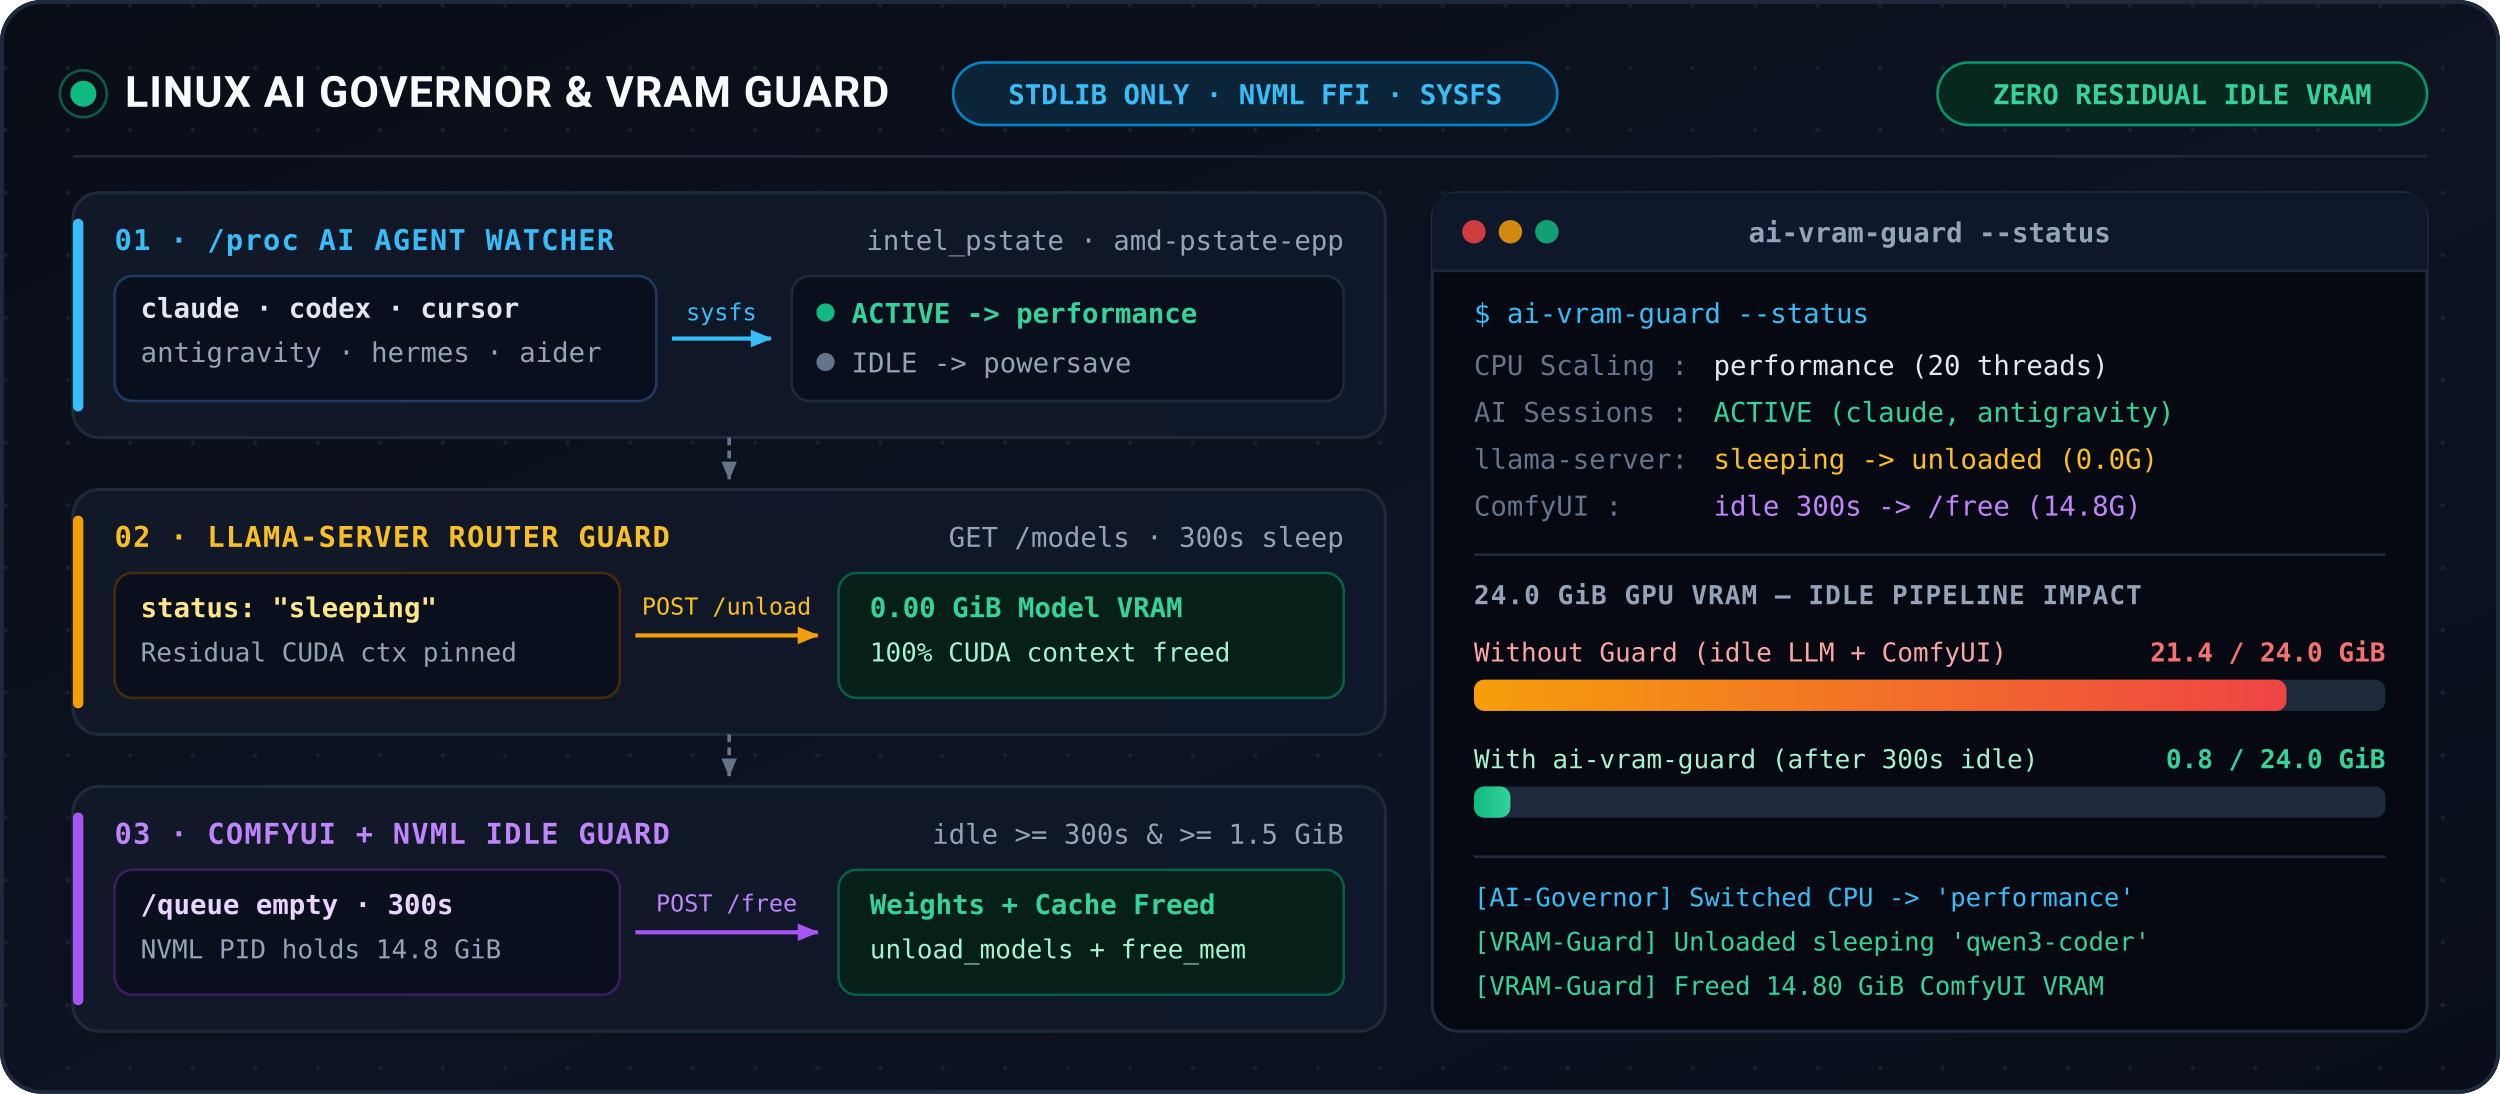
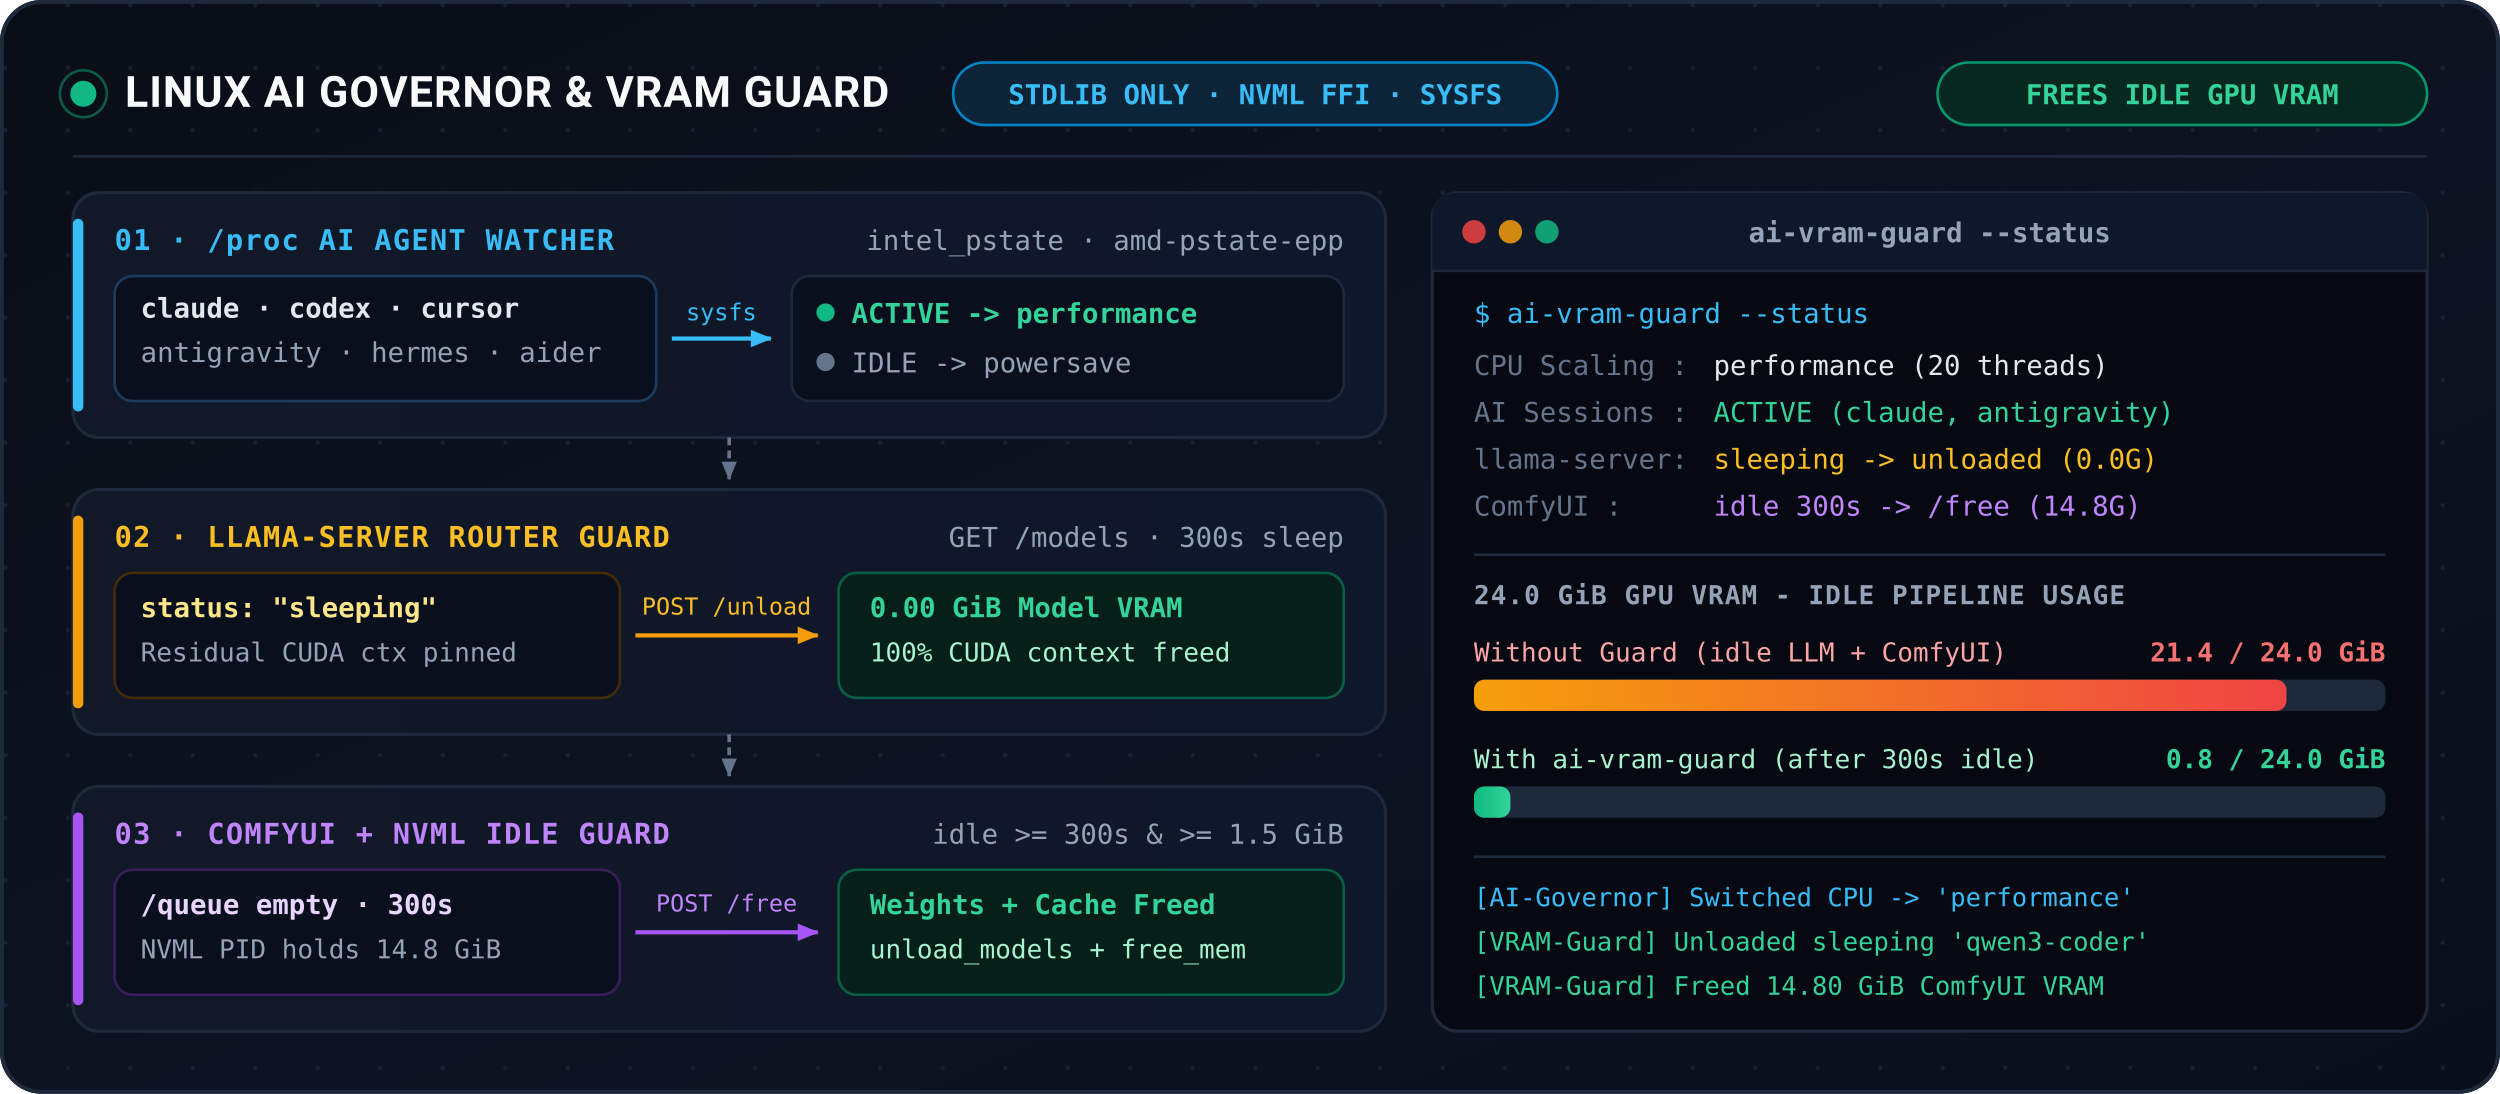
<svg xmlns="http://www.w3.org/2000/svg" width="960" height="420" viewBox="0 0 960 420" role="img" aria-label="Linux AI Governor and VRAM Guard architecture and telemetry overview">
  <defs>
    <linearGradient id="bgGrad" x1="0%" y1="0%" x2="100%" y2="100%">
      <stop offset="0%" stop-color="#090D16" />
      <stop offset="55%" stop-color="#0D1322" />
      <stop offset="100%" stop-color="#090E1A" />
    </linearGradient>
    <linearGradient id="cardGrad" x1="0%" y1="0%" x2="100%" y2="0%">
      <stop offset="0%" stop-color="#111827" />
      <stop offset="100%" stop-color="#0F172A" />
    </linearGradient>
    <linearGradient id="barHot" x1="0%" y1="0%" x2="100%" y2="0%">
      <stop offset="0%" stop-color="#F59E0B" />
      <stop offset="100%" stop-color="#EF4444" />
    </linearGradient>
    <linearGradient id="barClean" x1="0%" y1="0%" x2="100%" y2="0%">
      <stop offset="0%" stop-color="#10B981" />
      <stop offset="100%" stop-color="#34D399" />
    </linearGradient>
    <pattern id="gridDots" width="24" height="24" patternUnits="userSpaceOnUse">
      <circle cx="2" cy="2" r="0.85" fill="#1E293B" opacity="0.65" />
    </pattern>
    <marker id="arrowCyan" viewBox="0 0 10 10" refX="8" refY="5" markerWidth="6" markerHeight="6" orient="auto-start-reverse">
      <path d="M 0 1.5 L 8.5 5 L 0 8.5 z" fill="#38BDF8" />
    </marker>
    <marker id="arrowAmber" viewBox="0 0 10 10" refX="8" refY="5" markerWidth="6" markerHeight="6" orient="auto-start-reverse">
      <path d="M 0 1.5 L 8.5 5 L 0 8.5 z" fill="#F59E0B" />
    </marker>
    <marker id="arrowViolet" viewBox="0 0 10 10" refX="8" refY="5" markerWidth="6" markerHeight="6" orient="auto-start-reverse">
      <path d="M 0 1.5 L 8.5 5 L 0 8.5 z" fill="#A855F7" />
    </marker>
    <marker id="arrowSlate" viewBox="0 0 10 10" refX="8" refY="5" markerWidth="6" markerHeight="6" orient="auto-start-reverse">
      <path d="M 0 1.5 L 8.5 5 L 0 8.5 z" fill="#64748B" />
    </marker>
  </defs>
  <rect x="0" y="0" width="960" height="420" rx="16" fill="url(#bgGrad)" />
  <rect x="0" y="0" width="960" height="420" rx="16" fill="url(#gridDots)" />
  <rect x="0.75" y="0.75" width="958.5" height="418.5" rx="15.25" fill="none" stroke="#1E293B" stroke-width="1.5" />
  <g font-family="system-ui, -apple-system, 'Segoe UI', Roboto, Ubuntu, sans-serif">
    <circle cx="32" cy="36" r="5" fill="#10B981" />
    <circle cx="32" cy="36" r="9" fill="none" stroke="#10B981" stroke-width="1" opacity="0.45" />
    <text x="48" y="41" fill="#F8FAFC" font-size="16.5" font-weight="700" letter-spacing="0.4">LINUX AI GOVERNOR &amp; VRAM GUARD</text>
    <rect x="366" y="24" width="232" height="24" rx="12" fill="#0C2438" stroke="#0284C7" stroke-width="1" />
    <text x="482" y="40" text-anchor="middle" fill="#38BDF8" font-size="10.5" font-weight="600" font-family="ui-monospace, SFMono-Regular, Menlo, Consolas, monospace">STDLIB ONLY · NVML FFI · SYSFS</text>
    <rect x="744" y="24" width="188" height="24" rx="12" fill="#06281E" stroke="#059669" stroke-width="1" />
-     <text x="838" y="40" text-anchor="middle" fill="#34D399" font-size="10.5" font-weight="600" font-family="ui-monospace, SFMono-Regular, Menlo, Consolas, monospace">ZERO RESIDUAL IDLE VRAM</text>
+     <text x="838" y="40" text-anchor="middle" fill="#34D399" font-size="10.5" font-weight="600" font-family="ui-monospace, SFMono-Regular, Menlo, Consolas, monospace">FREES IDLE GPU VRAM</text>
  </g>
  <line x1="28" y1="60" x2="932" y2="60" stroke="#1E293B" stroke-width="1" />
  <g transform="translate(28, 74)">
    <rect x="0" y="0" width="504" height="94" rx="10" fill="url(#cardGrad)" stroke="#1E293B" stroke-width="1.2" />
    <rect x="0" y="10" width="4" height="74" rx="2" fill="#38BDF8" />
    <text x="16" y="22" fill="#38BDF8" font-size="11" font-weight="700" font-family="ui-monospace, SFMono-Regular, Menlo, Consolas, monospace" letter-spacing="0.5">01 · /proc AI AGENT WATCHER</text>
    <text x="488" y="22" text-anchor="end" fill="#94A3B8" font-size="10.5" font-family="ui-monospace, SFMono-Regular, Menlo, Consolas, monospace">intel_pstate · amd-pstate-epp</text>
    <rect x="16" y="32" width="208" height="48" rx="7" fill="#090F1C" stroke="#1E3A5F" stroke-width="1" />
    <text x="26" y="48" fill="#E2E8F0" font-size="10.5" font-weight="600" font-family="ui-monospace, SFMono-Regular, Menlo, Consolas, monospace">claude · codex · cursor</text>
    <text x="26" y="65" fill="#94A3B8" font-size="10.5" font-family="ui-monospace, SFMono-Regular, Menlo, Consolas, monospace">antigravity · hermes · aider</text>
    <line x1="230" y1="56" x2="268" y2="56" stroke="#38BDF8" stroke-width="1.6" marker-end="url(#arrowCyan)" />
    <text x="249" y="49" text-anchor="middle" fill="#38BDF8" font-size="9" font-family="ui-monospace, SFMono-Regular, Menlo, Consolas, monospace">sysfs</text>
    <rect x="276" y="32" width="212" height="48" rx="7" fill="#090F1C" stroke="#1E293B" stroke-width="1" />
    <circle cx="289" cy="46" r="3.5" fill="#10B981" />
    <text x="299" y="50" fill="#34D399" font-size="10.5" font-weight="600" font-family="ui-monospace, SFMono-Regular, Menlo, Consolas, monospace">ACTIVE -&gt; performance</text>
    <circle cx="289" cy="65" r="3.5" fill="#64748B" />
    <text x="299" y="69" fill="#94A3B8" font-size="10.5" font-family="ui-monospace, SFMono-Regular, Menlo, Consolas, monospace">IDLE   -&gt; powersave</text>
  </g>
  <line x1="280" y1="168" x2="280" y2="184" stroke="#64748B" stroke-width="1.4" stroke-dasharray="3,2" marker-end="url(#arrowSlate)" />
  <g transform="translate(28, 188)">
    <rect x="0" y="0" width="504" height="94" rx="10" fill="url(#cardGrad)" stroke="#1E293B" stroke-width="1.2" />
    <rect x="0" y="10" width="4" height="74" rx="2" fill="#F59E0B" />
    <text x="16" y="22" fill="#FBBF24" font-size="11" font-weight="700" font-family="ui-monospace, SFMono-Regular, Menlo, Consolas, monospace" letter-spacing="0.5">02 · LLAMA-SERVER ROUTER GUARD</text>
    <text x="488" y="22" text-anchor="end" fill="#94A3B8" font-size="10.5" font-family="ui-monospace, SFMono-Regular, Menlo, Consolas, monospace">GET /models · 300s sleep</text>
    <rect x="16" y="32" width="194" height="48" rx="7" fill="#090F1C" stroke="#452B0B" stroke-width="1" />
    <text x="26" y="49" fill="#FDE68A" font-size="10.5" font-weight="600" font-family="ui-monospace, SFMono-Regular, Menlo, Consolas, monospace">status: "sleeping"</text>
    <text x="26" y="66" fill="#94A3B8" font-size="10" font-family="ui-monospace, SFMono-Regular, Menlo, Consolas, monospace">Residual CUDA ctx pinned</text>
    <line x1="216" y1="56" x2="286" y2="56" stroke="#F59E0B" stroke-width="1.6" marker-end="url(#arrowAmber)" />
    <text x="251" y="48" text-anchor="middle" fill="#FBBF24" font-size="9" font-family="ui-monospace, SFMono-Regular, Menlo, Consolas, monospace">POST /unload</text>
    <rect x="294" y="32" width="194" height="48" rx="7" fill="#062019" stroke="#065F46" stroke-width="1" />
    <text x="306" y="49" fill="#34D399" font-size="10.5" font-weight="700" font-family="ui-monospace, SFMono-Regular, Menlo, Consolas, monospace">0.00 GiB Model VRAM</text>
    <text x="306" y="66" fill="#A7F3D0" font-size="10" font-family="ui-monospace, SFMono-Regular, Menlo, Consolas, monospace">100% CUDA context freed</text>
  </g>
  <line x1="280" y1="282" x2="280" y2="298" stroke="#64748B" stroke-width="1.4" stroke-dasharray="3,2" marker-end="url(#arrowSlate)" />
  <g transform="translate(28, 302)">
    <rect x="0" y="0" width="504" height="94" rx="10" fill="url(#cardGrad)" stroke="#1E293B" stroke-width="1.2" />
    <rect x="0" y="10" width="4" height="74" rx="2" fill="#A855F7" />
    <text x="16" y="22" fill="#C084FC" font-size="11" font-weight="700" font-family="ui-monospace, SFMono-Regular, Menlo, Consolas, monospace" letter-spacing="0.5">03 · COMFYUI + NVML IDLE GUARD</text>
    <text x="488" y="22" text-anchor="end" fill="#94A3B8" font-size="10.5" font-family="ui-monospace, SFMono-Regular, Menlo, Consolas, monospace">idle &gt;= 300s &amp; &gt;= 1.5 GiB</text>
    <rect x="16" y="32" width="194" height="48" rx="7" fill="#090F1C" stroke="#3B1D5E" stroke-width="1" />
    <text x="26" y="49" fill="#E9D5FF" font-size="10.5" font-weight="600" font-family="ui-monospace, SFMono-Regular, Menlo, Consolas, monospace">/queue empty · 300s</text>
    <text x="26" y="66" fill="#94A3B8" font-size="10" font-family="ui-monospace, SFMono-Regular, Menlo, Consolas, monospace">NVML PID holds 14.8 GiB</text>
    <line x1="216" y1="56" x2="286" y2="56" stroke="#A855F7" stroke-width="1.6" marker-end="url(#arrowViolet)" />
    <text x="251" y="48" text-anchor="middle" fill="#C084FC" font-size="9" font-family="ui-monospace, SFMono-Regular, Menlo, Consolas, monospace">POST /free</text>
    <rect x="294" y="32" width="194" height="48" rx="7" fill="#062019" stroke="#065F46" stroke-width="1" />
    <text x="306" y="49" fill="#34D399" font-size="10.5" font-weight="700" font-family="ui-monospace, SFMono-Regular, Menlo, Consolas, monospace">Weights + Cache Freed</text>
    <text x="306" y="66" fill="#A7F3D0" font-size="10" font-family="ui-monospace, SFMono-Regular, Menlo, Consolas, monospace">unload_models + free_mem</text>
  </g>
  <g transform="translate(550, 74)">
    <rect x="0" y="0" width="382" height="322" rx="10" fill="#060911" stroke="#1E293B" stroke-width="1.2" />
    <path d="M 0 10 Q 0 0 10 0 L 372 0 Q 382 0 382 10 L 382 30 L 0 30 Z" fill="#0F172A" />
    <line x1="0" y1="30" x2="382" y2="30" stroke="#1E293B" stroke-width="1" />
    <circle cx="16" cy="15" r="4.5" fill="#EF4444" opacity="0.85" />
    <circle cx="30" cy="15" r="4.5" fill="#F59E0B" opacity="0.85" />
    <circle cx="44" cy="15" r="4.5" fill="#10B981" opacity="0.85" />
    <text x="191" y="19" text-anchor="middle" fill="#94A3B8" font-size="10.5" font-weight="600" font-family="ui-monospace, SFMono-Regular, Menlo, Consolas, monospace">ai-vram-guard --status</text>
    <g font-family="ui-monospace, SFMono-Regular, Menlo, Consolas, monospace" font-size="10.5">
      <text x="16" y="50" fill="#38BDF8">$ ai-vram-guard --status</text>
      <text x="16" y="70" fill="#64748B">CPU Scaling :</text>
      <text x="108" y="70" fill="#E2E8F0">performance (20 threads)</text>
      <text x="16" y="88" fill="#64748B">AI Sessions :</text>
      <text x="108" y="88" fill="#34D399">ACTIVE (claude, antigravity)</text>
      <text x="16" y="106" fill="#64748B">llama-server:</text>
      <text x="108" y="106" fill="#FBBF24">sleeping -&gt; unloaded (0.0G)</text>
      <text x="16" y="124" fill="#64748B">ComfyUI     :</text>
      <text x="108" y="124" fill="#C084FC">idle 300s -&gt; /free (14.8G)</text>
      <line x1="16" y1="139" x2="366" y2="139" stroke="#1E293B" stroke-width="1" />
-       <text x="16" y="158" fill="#94A3B8" font-size="10" font-weight="700" letter-spacing="0.4">24.0 GiB GPU VRAM — IDLE PIPELINE IMPACT</text>
+       <text x="16" y="158" fill="#94A3B8" font-size="10" font-weight="700" letter-spacing="0.4">24.0 GiB GPU VRAM - IDLE PIPELINE USAGE</text>
      <text x="16" y="180" fill="#FCA5A5" font-size="10">Without Guard (idle LLM + ComfyUI)</text>
      <text x="366" y="180" text-anchor="end" fill="#F87171" font-size="10" font-weight="700">21.4 / 24.0 GiB</text>
      <rect x="16" y="187" width="350" height="12" rx="4" fill="#1E293B" />
      <rect x="16" y="187" width="312" height="12" rx="4" fill="url(#barHot)" />
      <text x="16" y="221" fill="#A7F3D0" font-size="10">With ai-vram-guard (after 300s idle)</text>
      <text x="366" y="221" text-anchor="end" fill="#34D399" font-size="10" font-weight="700">0.8 / 24.0 GiB</text>
      <rect x="16" y="228" width="350" height="12" rx="4" fill="#1E293B" />
      <rect x="16" y="228" width="14" height="12" rx="4" fill="url(#barClean)" />
      <line x1="16" y1="255" x2="366" y2="255" stroke="#1E293B" stroke-width="1" />
      <text x="16" y="274" fill="#38BDF8" font-size="9.8">[AI-Governor] Switched CPU -&gt; 'performance'</text>
      <text x="16" y="291" fill="#34D399" font-size="9.8">[VRAM-Guard] Unloaded sleeping 'qwen3-coder'</text>
      <text x="16" y="308" fill="#34D399" font-size="9.8">[VRAM-Guard] Freed 14.80 GiB ComfyUI VRAM</text>
    </g>
  </g>
</svg>
